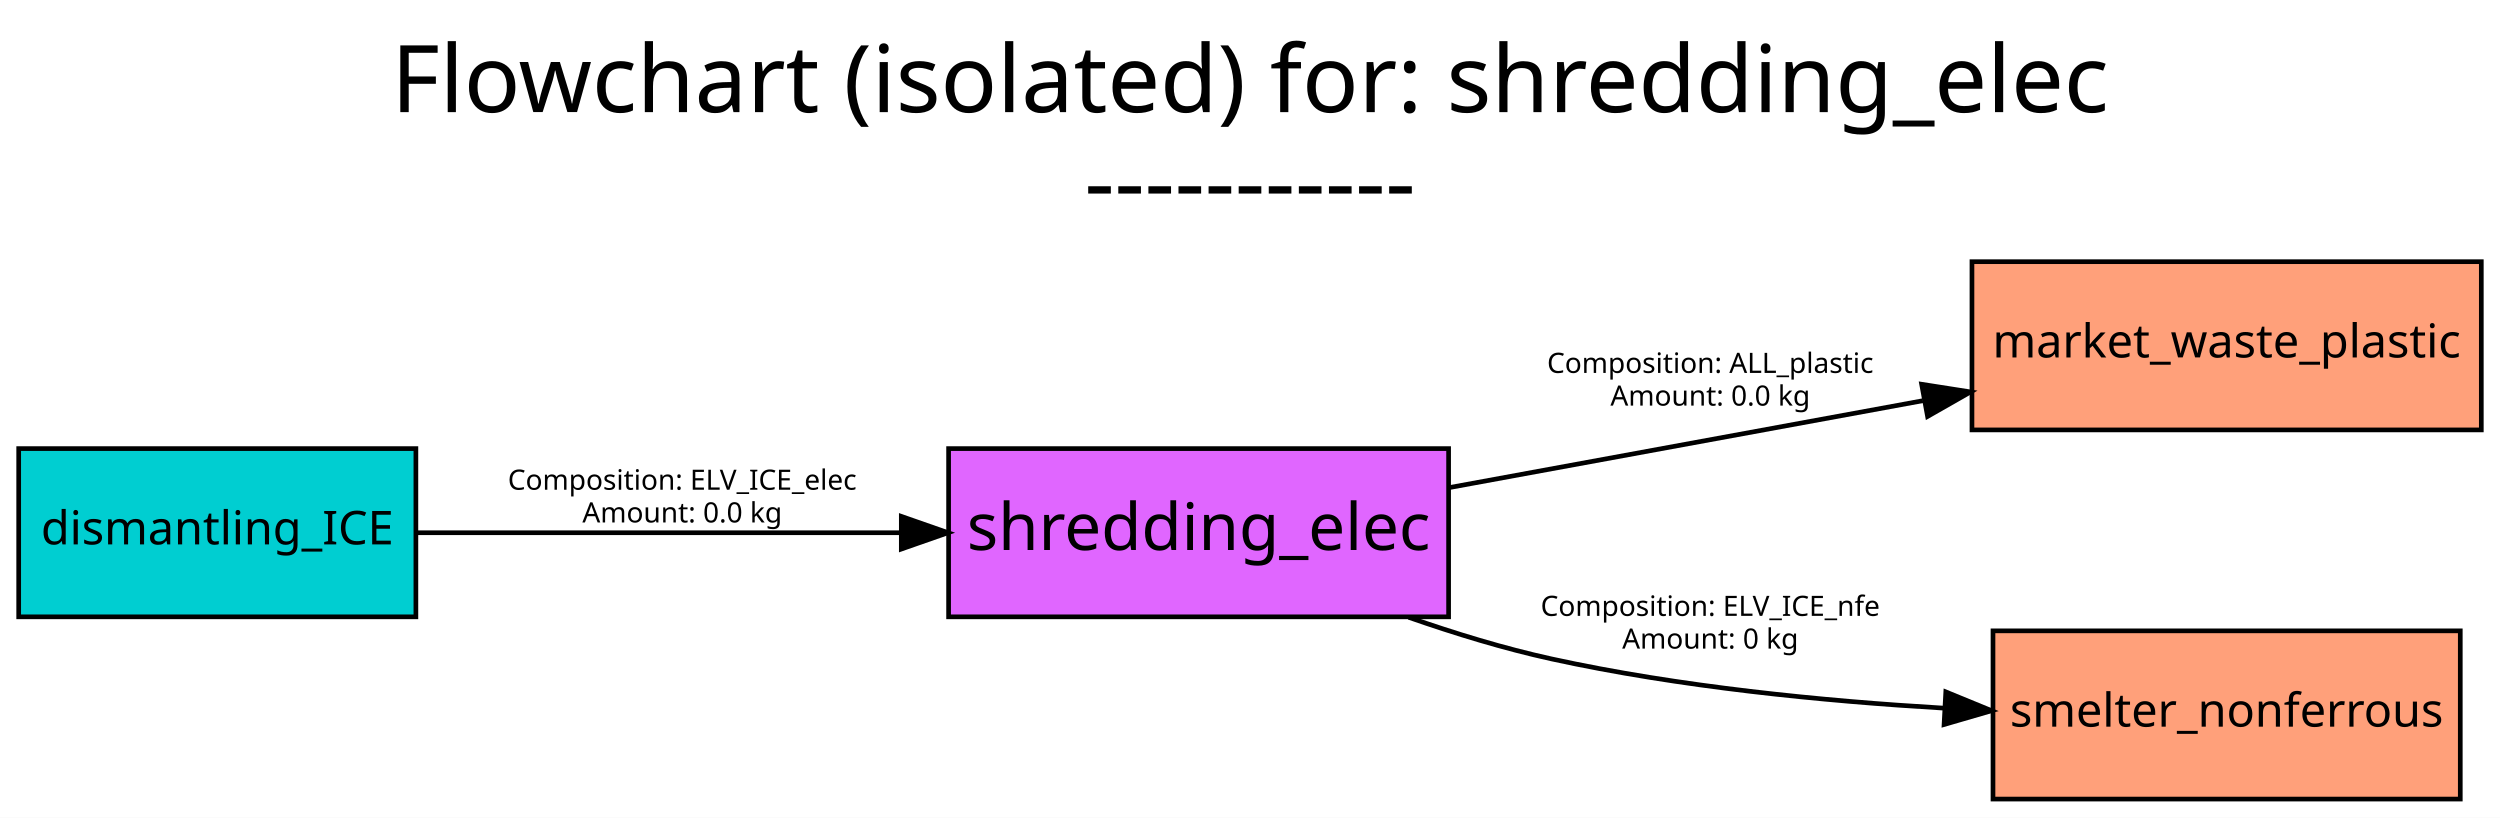
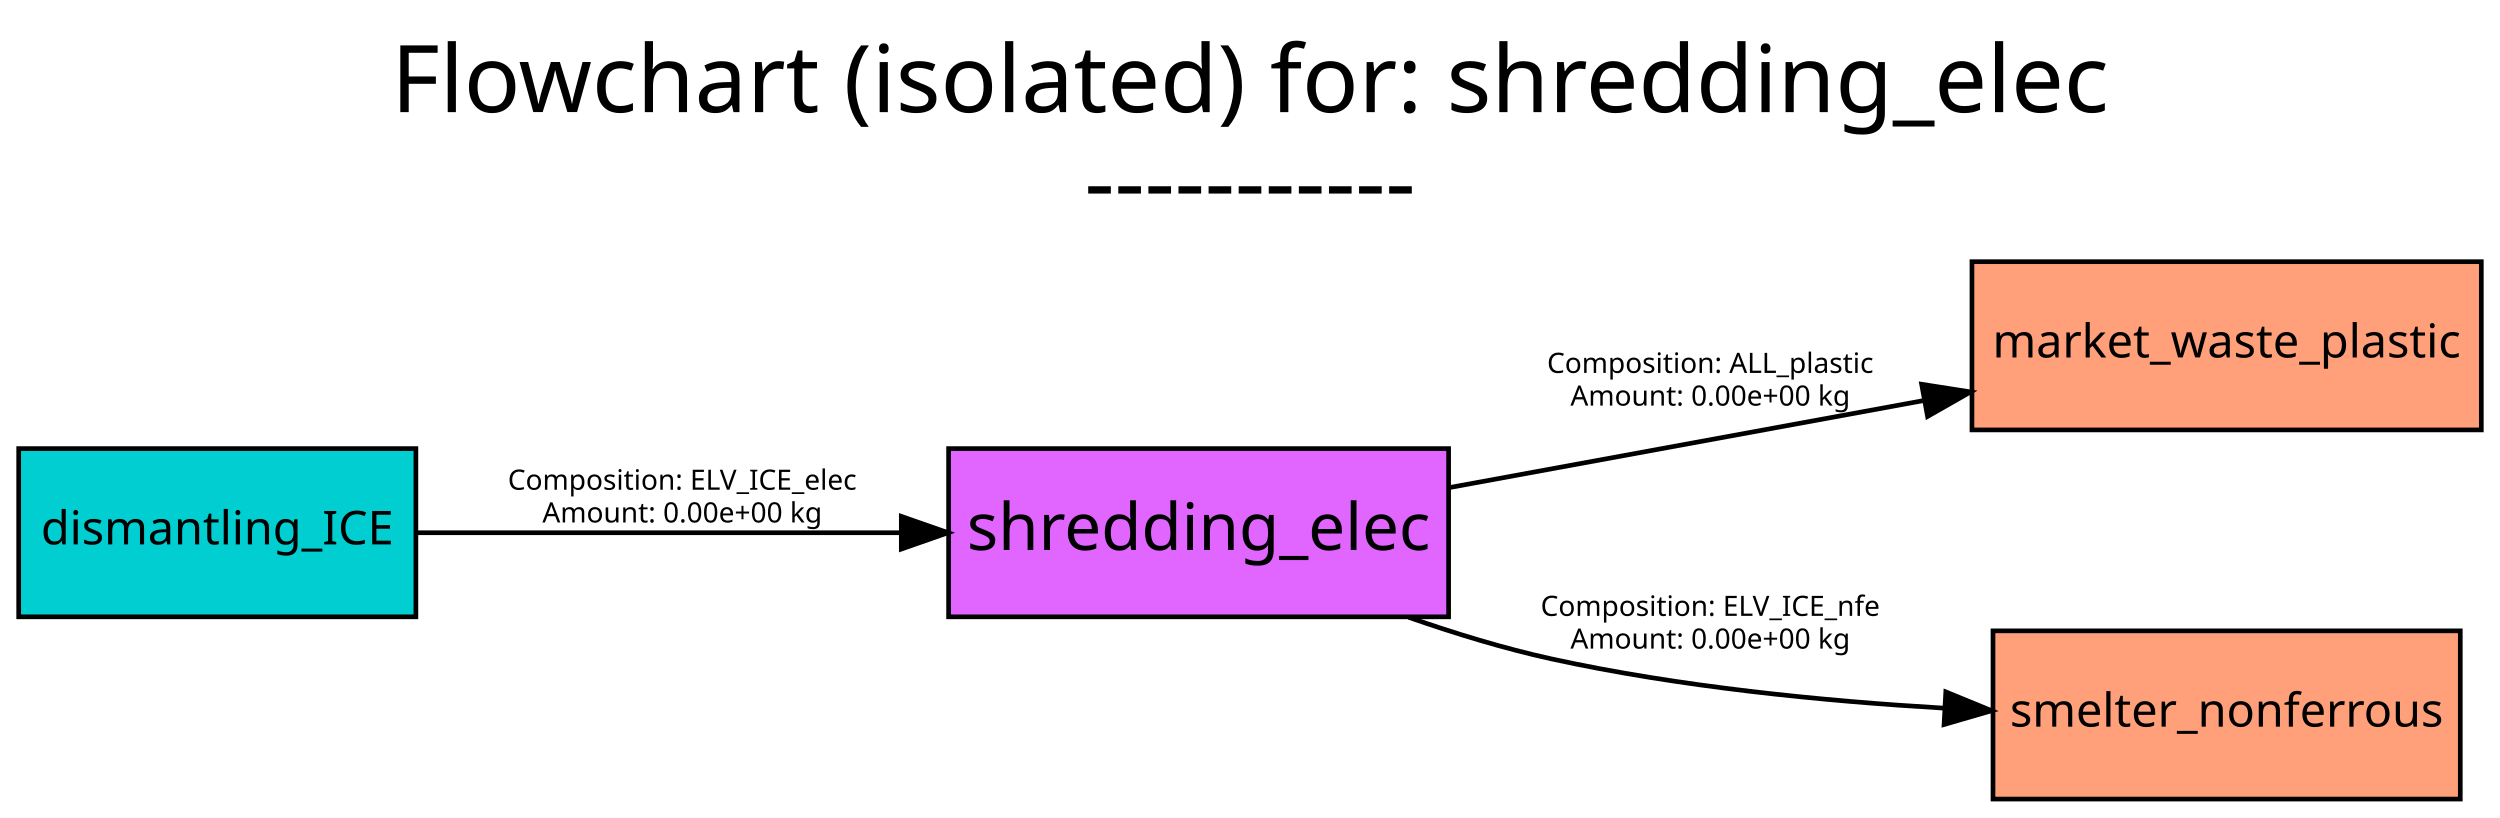
<svg xmlns="http://www.w3.org/2000/svg" width="535pt" height="175pt" viewBox="0.00 0.00 535.00 175.00">
  <g id="graph0" class="graph" transform="scale(1 1) rotate(0) translate(4 171)">
    <polygon fill="white" stroke="transparent" points="-4,4 -4,-171 531,-171 531,4 -4,4" />
    <text text-anchor="middle" x="263.5" y="-147" font-family="Cabin" font-size="20.00">Flowchart (isolated) for: shredding_elec</text>
    <text text-anchor="middle" x="263.5" y="-125" font-family="Cabin" font-size="20.00">-----------</text>
    <g id="node1" class="node">
      <polygon fill="#e066ff" stroke="black" points="306,-75 199,-75 199,-39 306,-39 306,-75" />
      <text text-anchor="middle" x="252.5" y="-53.3" font-family="Cabin" font-size="14.00">shredding_elec</text>
    </g>
    <g id="node3" class="node">
      <polygon fill="#ffa07a" stroke="black" points="527,-115 418,-115 418,-79 527,-79 527,-115" />
      <text text-anchor="middle" x="472.5" y="-94.5" font-family="Cabin" font-size="10.00">market_waste_plastic</text>
    </g>
    <g id="edge2" class="edge">
      <path fill="none" stroke="black" d="M306.27,-66.68C336.74,-72.27 375.29,-79.35 407.49,-85.25" />
      <polygon fill="black" stroke="black" points="407.23,-88.77 417.7,-87.13 408.5,-81.88 407.23,-88.77" />
      <text text-anchor="middle" x="362" y="-91.2" font-family="Cabin" font-size="6.00">Composition: ALL_plastic</text>
-       <text text-anchor="middle" x="362" y="-84.2" font-family="Cabin" font-size="6.00">Amount: 0.0 kg</text>
+       <text text-anchor="middle" x="362" y="-84.2" font-family="Cabin" font-size="6.00">Amount: 0.00e+00 kg</text>
    </g>
    <g id="node4" class="node">
      <polygon fill="#ffa07a" stroke="black" points="522.5,-36 422.5,-36 422.5,0 522.5,0 522.5,-36" />
      <text text-anchor="middle" x="472.5" y="-15.5" font-family="Cabin" font-size="10.00">smelter_nonferrous</text>
    </g>
    <g id="edge3" class="edge">
      <path fill="none" stroke="black" d="M297.45,-38.9C307.35,-35.44 317.92,-32.21 328,-30 355.27,-24.03 386.06,-20.98 412.1,-19.45" />
      <polygon fill="black" stroke="black" points="412.4,-22.94 422.21,-18.91 412.03,-15.95 412.4,-22.94" />
      <text text-anchor="middle" x="362" y="-39.2" font-family="Cabin" font-size="6.00">Composition: ELV_ICE_nfe</text>
-       <text text-anchor="middle" x="362" y="-32.2" font-family="Cabin" font-size="6.00">Amount: 0 kg</text>
+       <text text-anchor="middle" x="362" y="-32.2" font-family="Cabin" font-size="6.00">Amount: 0.00e+00 kg</text>
    </g>
    <g id="node2" class="node">
      <polygon fill="darkturquoise" stroke="black" points="85,-75 0,-75 0,-39 85,-39 85,-75" />
      <text text-anchor="middle" x="42.5" y="-54.5" font-family="Cabin" font-size="10.00">dismantling_ICE</text>
    </g>
    <g id="edge1" class="edge">
      <path fill="none" stroke="black" d="M85.09,-57C114.75,-57 155.14,-57 188.7,-57" />
      <polygon fill="black" stroke="black" points="188.88,-60.5 198.88,-57 188.88,-53.5 188.88,-60.5" />
      <text text-anchor="middle" x="142" y="-66.2" font-family="Cabin" font-size="6.00">Composition: ELV_ICE_elec</text>
-       <text text-anchor="middle" x="142" y="-59.2" font-family="Cabin" font-size="6.00">Amount: 0.0 kg</text>
+       <text text-anchor="middle" x="142" y="-59.2" font-family="Cabin" font-size="6.00">Amount: 0.00e+00 kg</text>
    </g>
  </g>
</svg>
